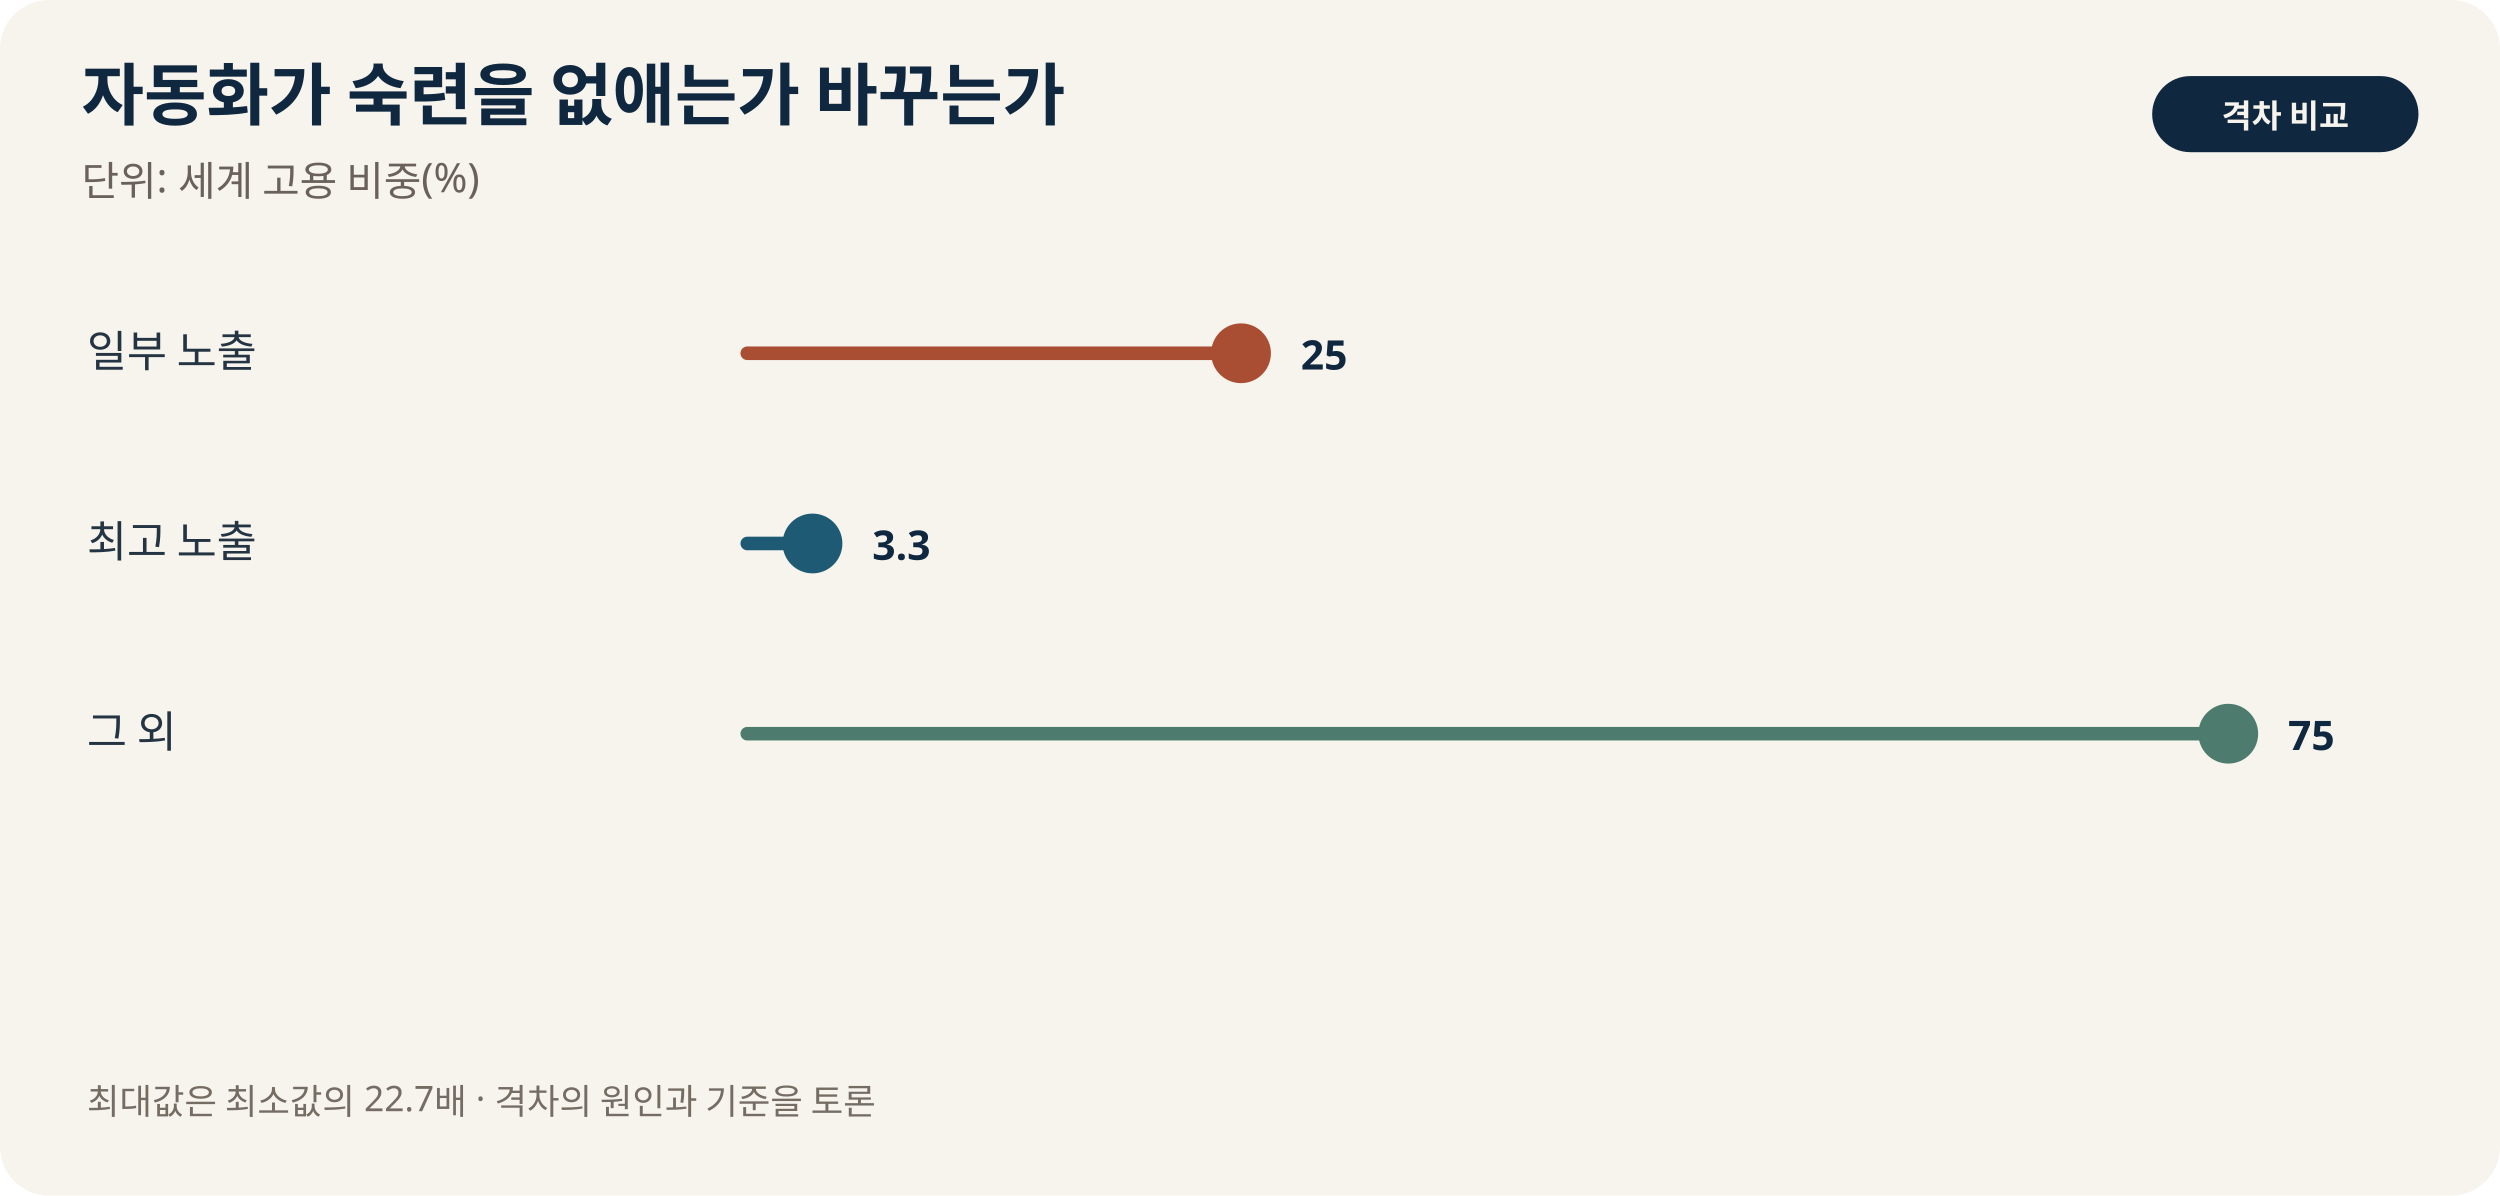
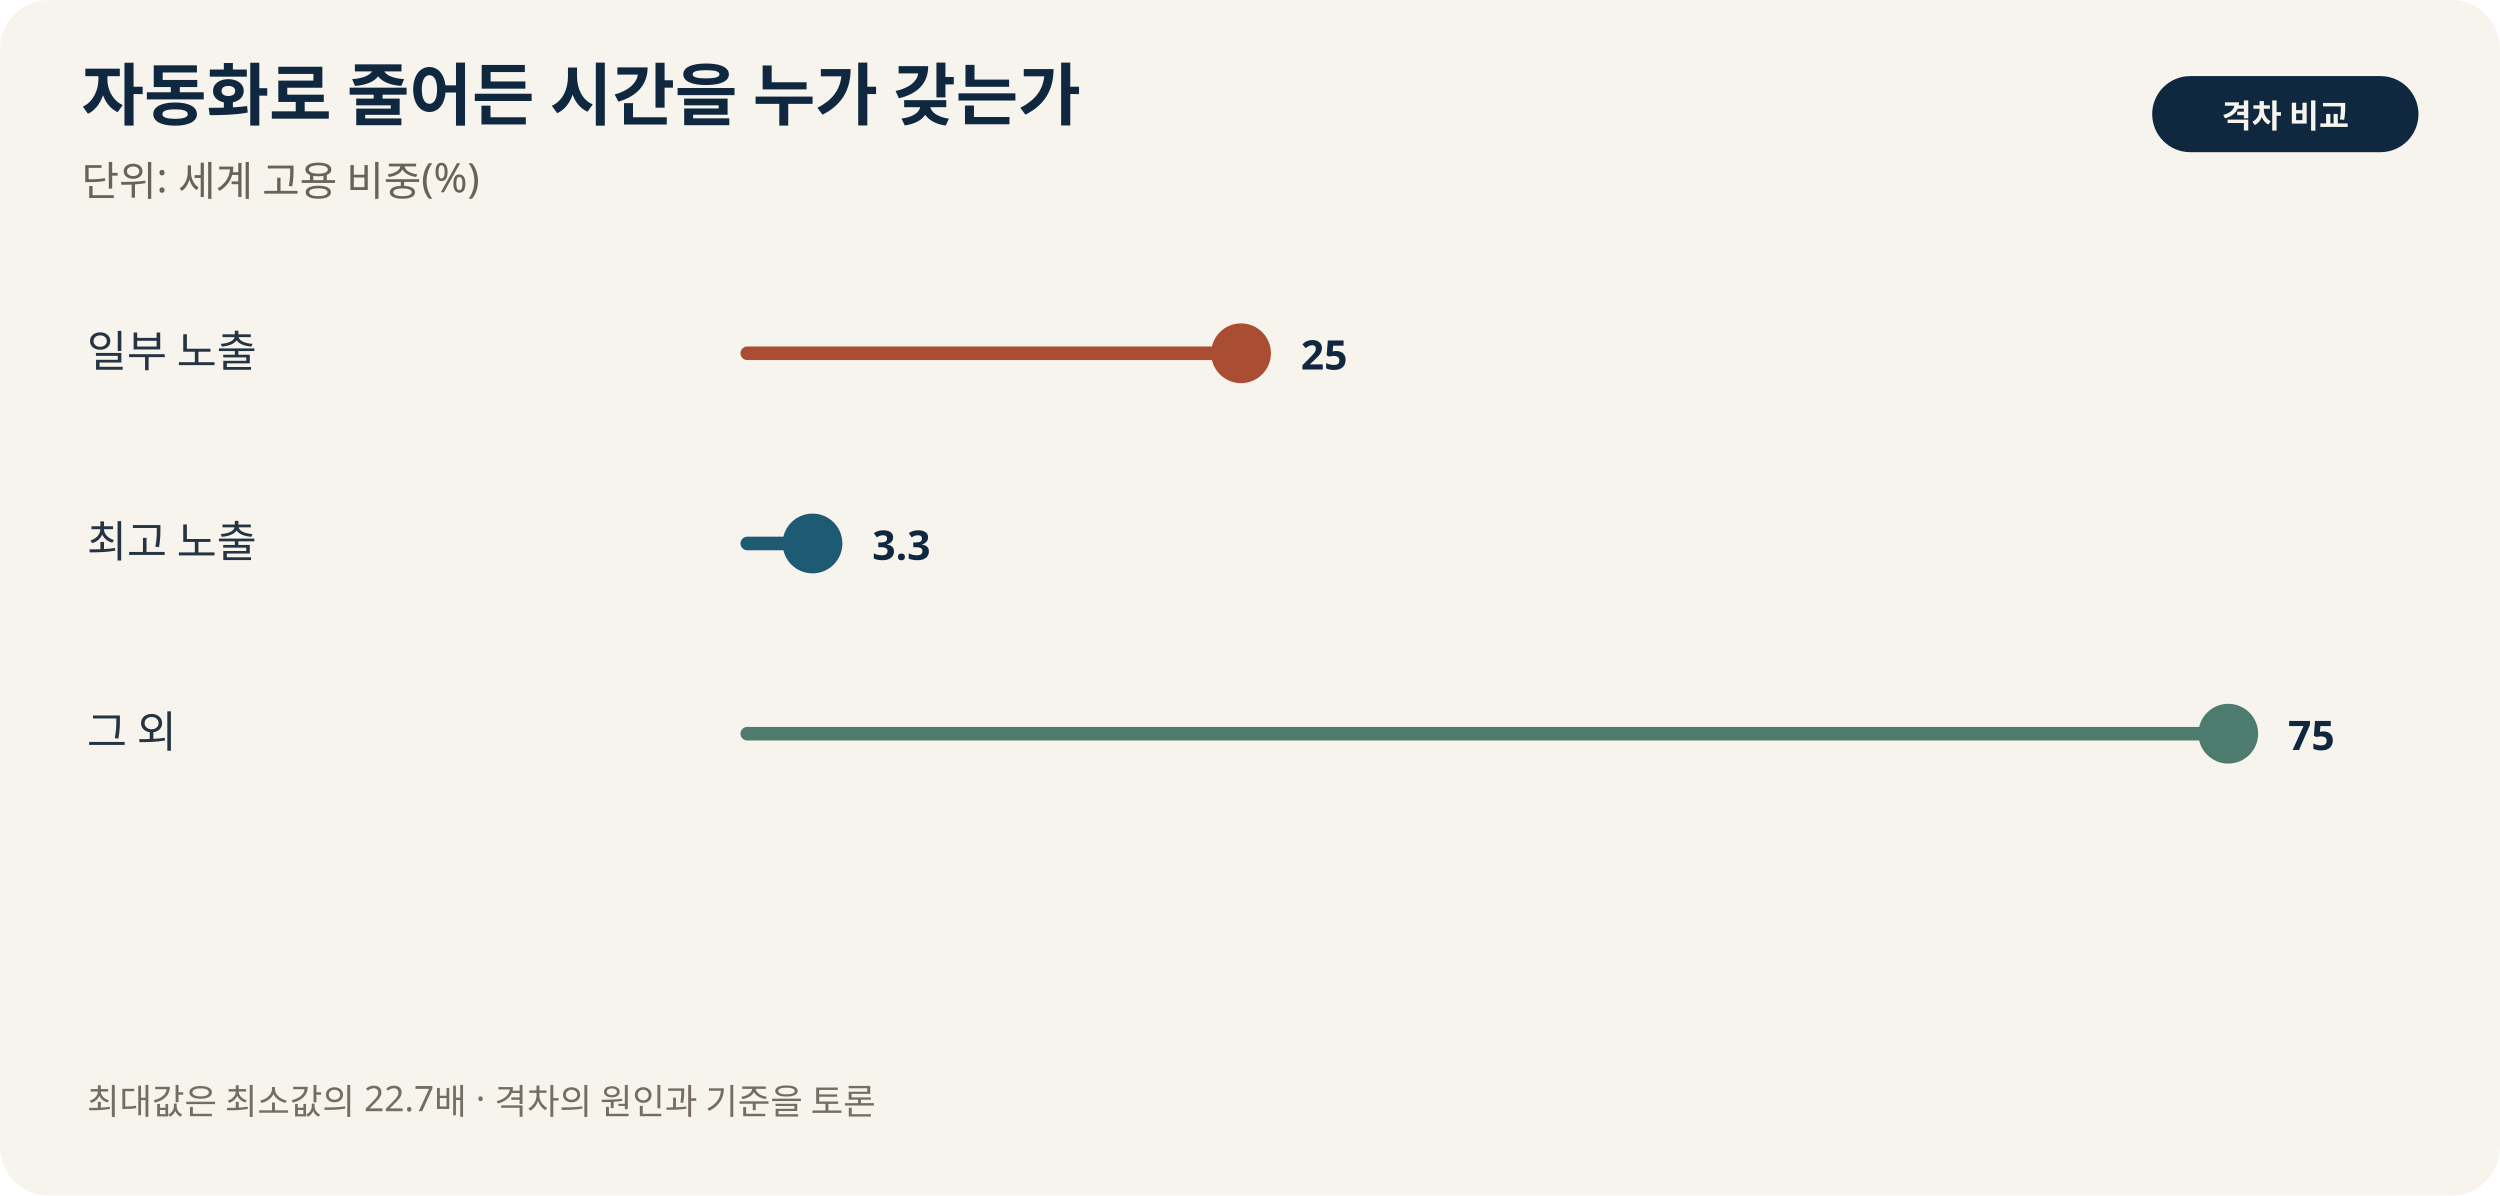
<svg xmlns="http://www.w3.org/2000/svg" viewBox="0 0 920 440" role="img" aria-labelledby="title desc">
  <style>
  .bg{fill:#F7F4ED} .title{font:700 25px "Noto Sans KR",sans-serif;fill:#10283F}
  .unit{font:15px "Noto Sans KR",sans-serif;fill:#6A625A} .label{font:16px "Noto Sans KR",sans-serif;fill:#253443}
  .value{font:700 15px "Noto Sans KR",sans-serif;fill:#10283F} .grid{stroke:#D9D1C5;stroke-width:1}
  .axis{stroke:#768594;stroke-width:1.4} .note{font:13px "Noto Sans KR",sans-serif;fill:#756C63}
</style>
  <rect class="bg" width="100%" height="100%" rx="18" />
-   <text x="30" y="44" class="title">자동화가 숙련을 없애는가 바꾸는가</text>
+   <text x="30" y="44" class="title">자동화로 줄어든 시간을 누가 갖는가</text>
  <text x="30" y="72" class="unit">단위: 세계 고용 비중(%)</text>
  <text x="32" y="135" class="label">일부 노출</text>
  <line x1="275" y1="130" x2="456.7" y2="130" stroke="#A94E32" stroke-width="5" stroke-linecap="round" />
  <circle cx="456.7" cy="130" r="11" fill="#A94E32" />
  <text x="478.7" y="136" class="value">25</text>
  <text x="32" y="205" class="label">최고 노출</text>
  <line x1="275" y1="200" x2="299.0" y2="200" stroke="#1F5A75" stroke-width="5" stroke-linecap="round" />
  <circle cx="299.0" cy="200" r="11" fill="#1F5A75" />
  <text x="321.0" y="206" class="value">3.3</text>
  <text x="32" y="275" class="label">그 외</text>
  <line x1="275" y1="270" x2="820.0" y2="270" stroke="#4D7C6F" stroke-width="5" stroke-linecap="round" />
  <circle cx="820.0" cy="270" r="11" fill="#4D7C6F" />
  <text x="842.0" y="276" class="value">75</text>
  <text x="32" y="410" class="note">최대값은 최소값의 22.7배 · 격차의 원인과 기준을 토론</text>
  <rect x="792" y="28" width="98" height="28" rx="14" fill="#10283F" />
  <text x="841" y="47" text-anchor="middle" style="font:700 12px 'Noto Sans KR',sans-serif;fill:#F7F4ED">격차 비교</text>
</svg>
